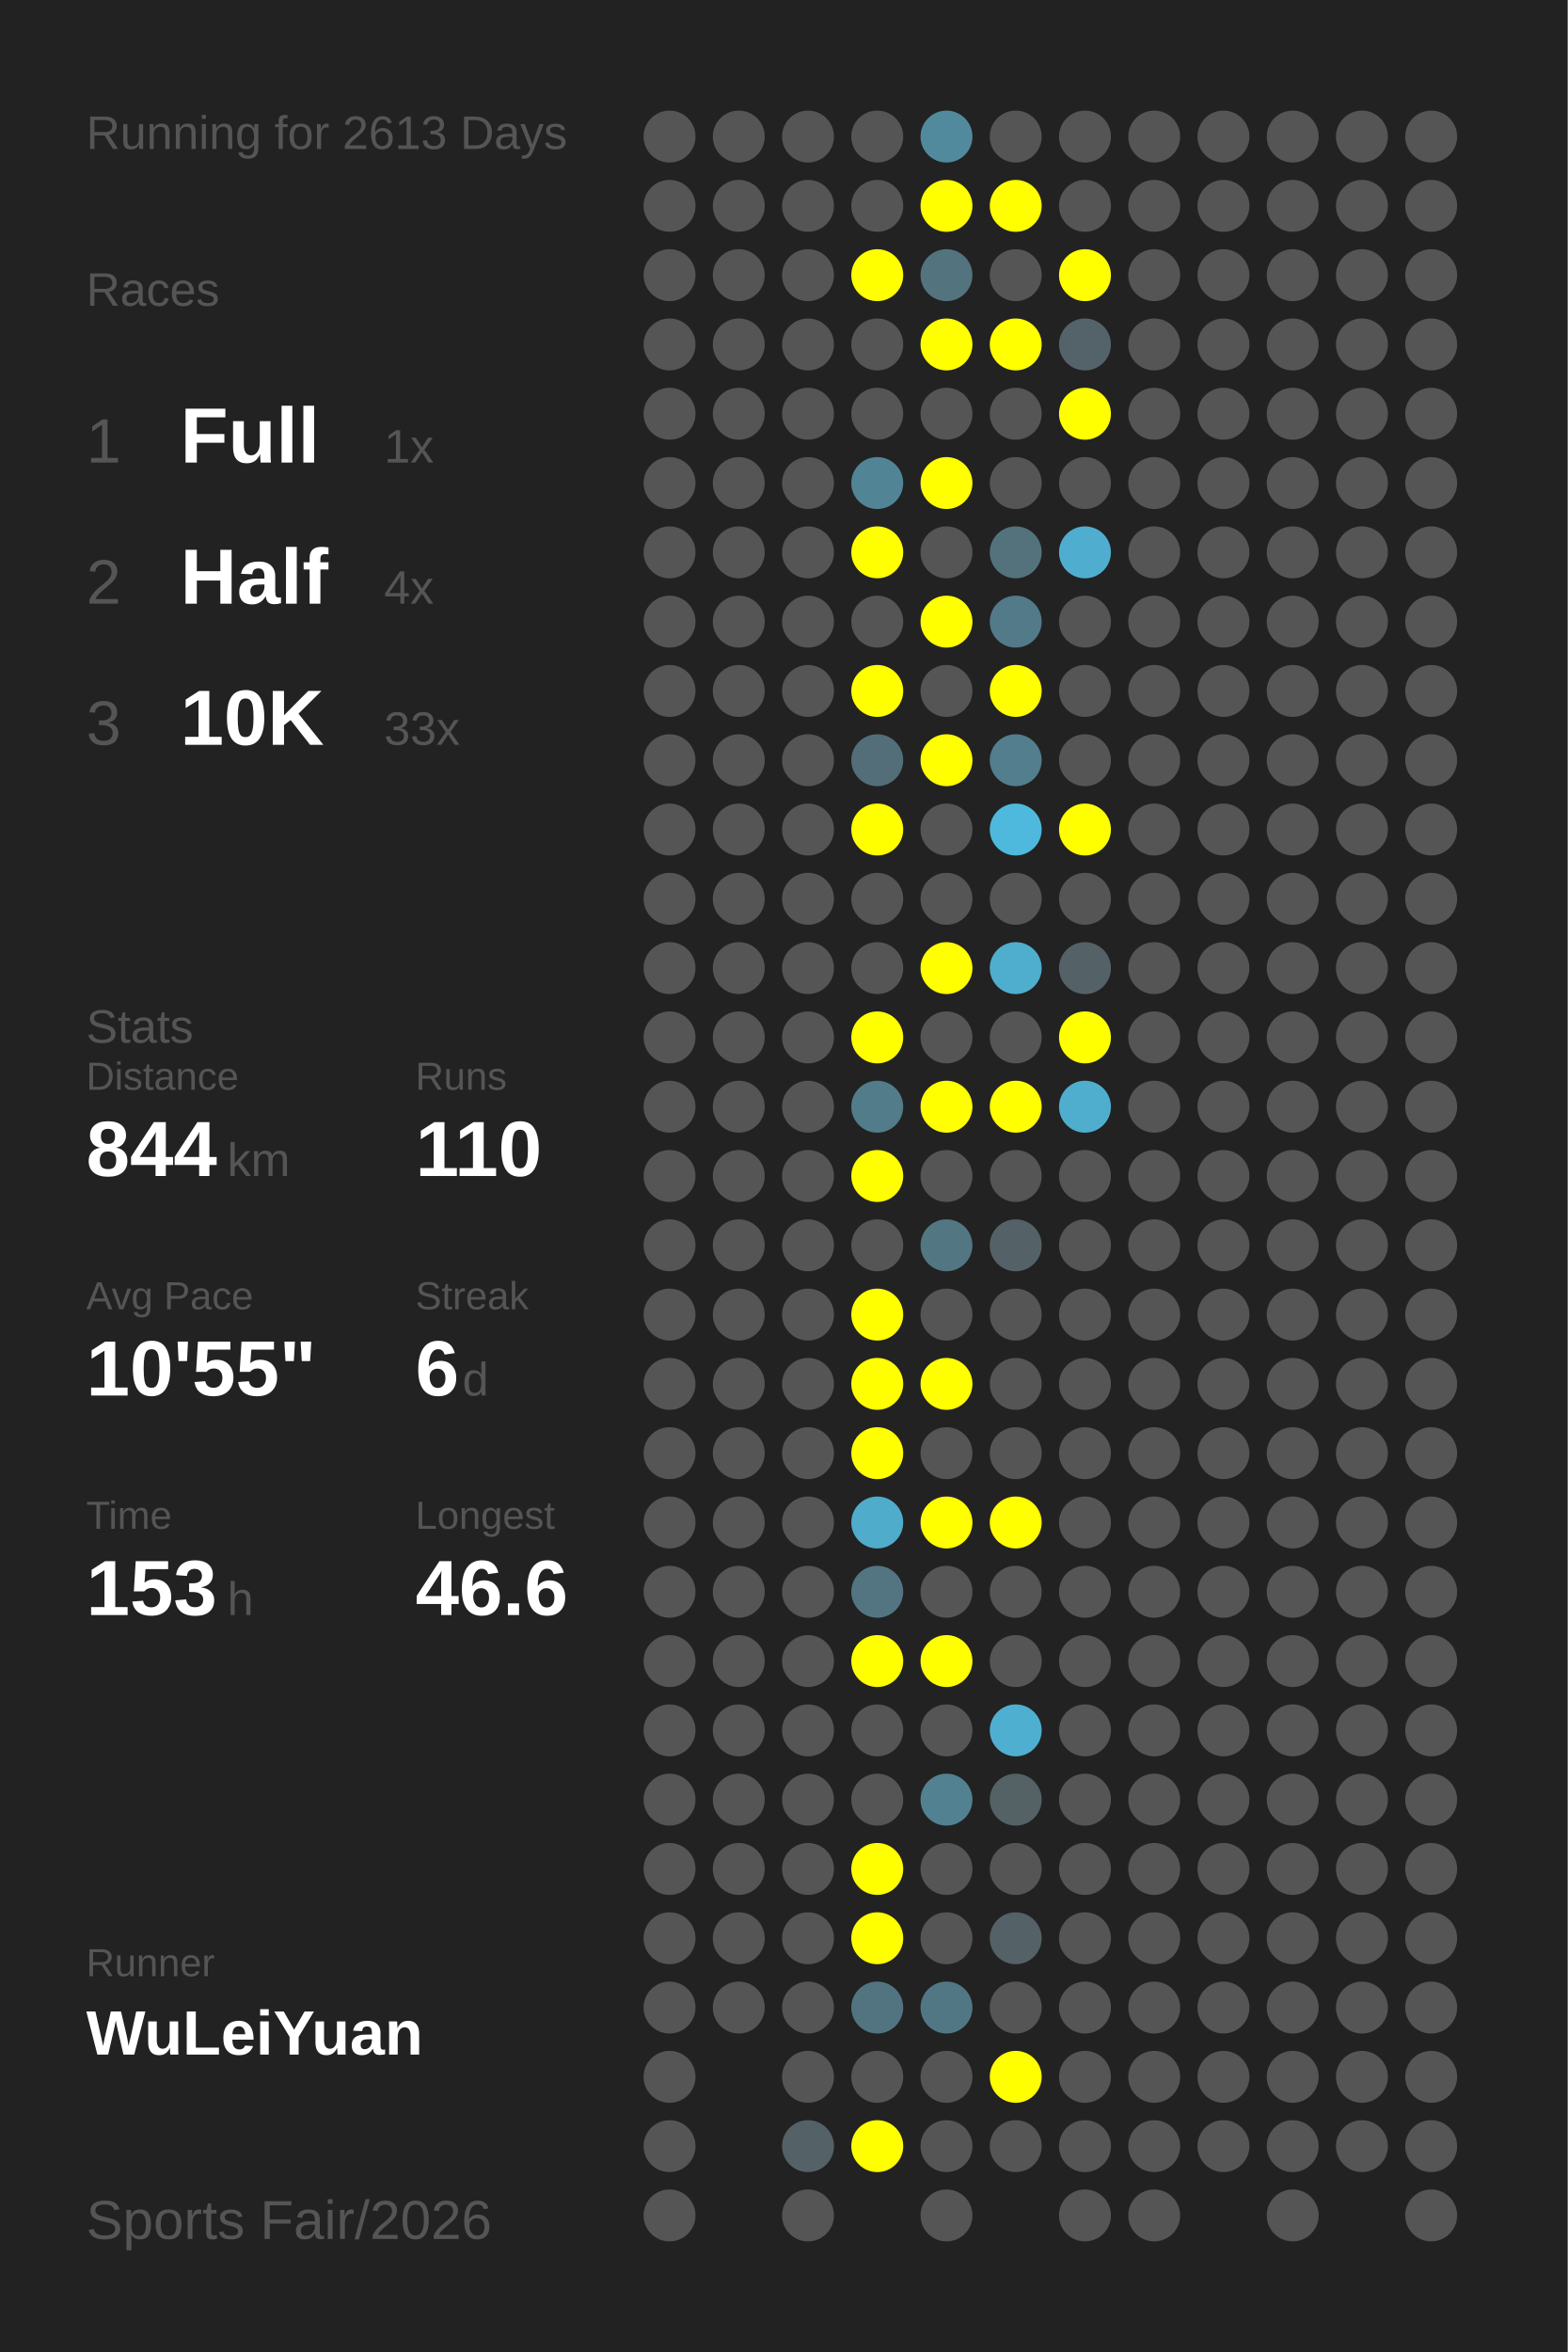
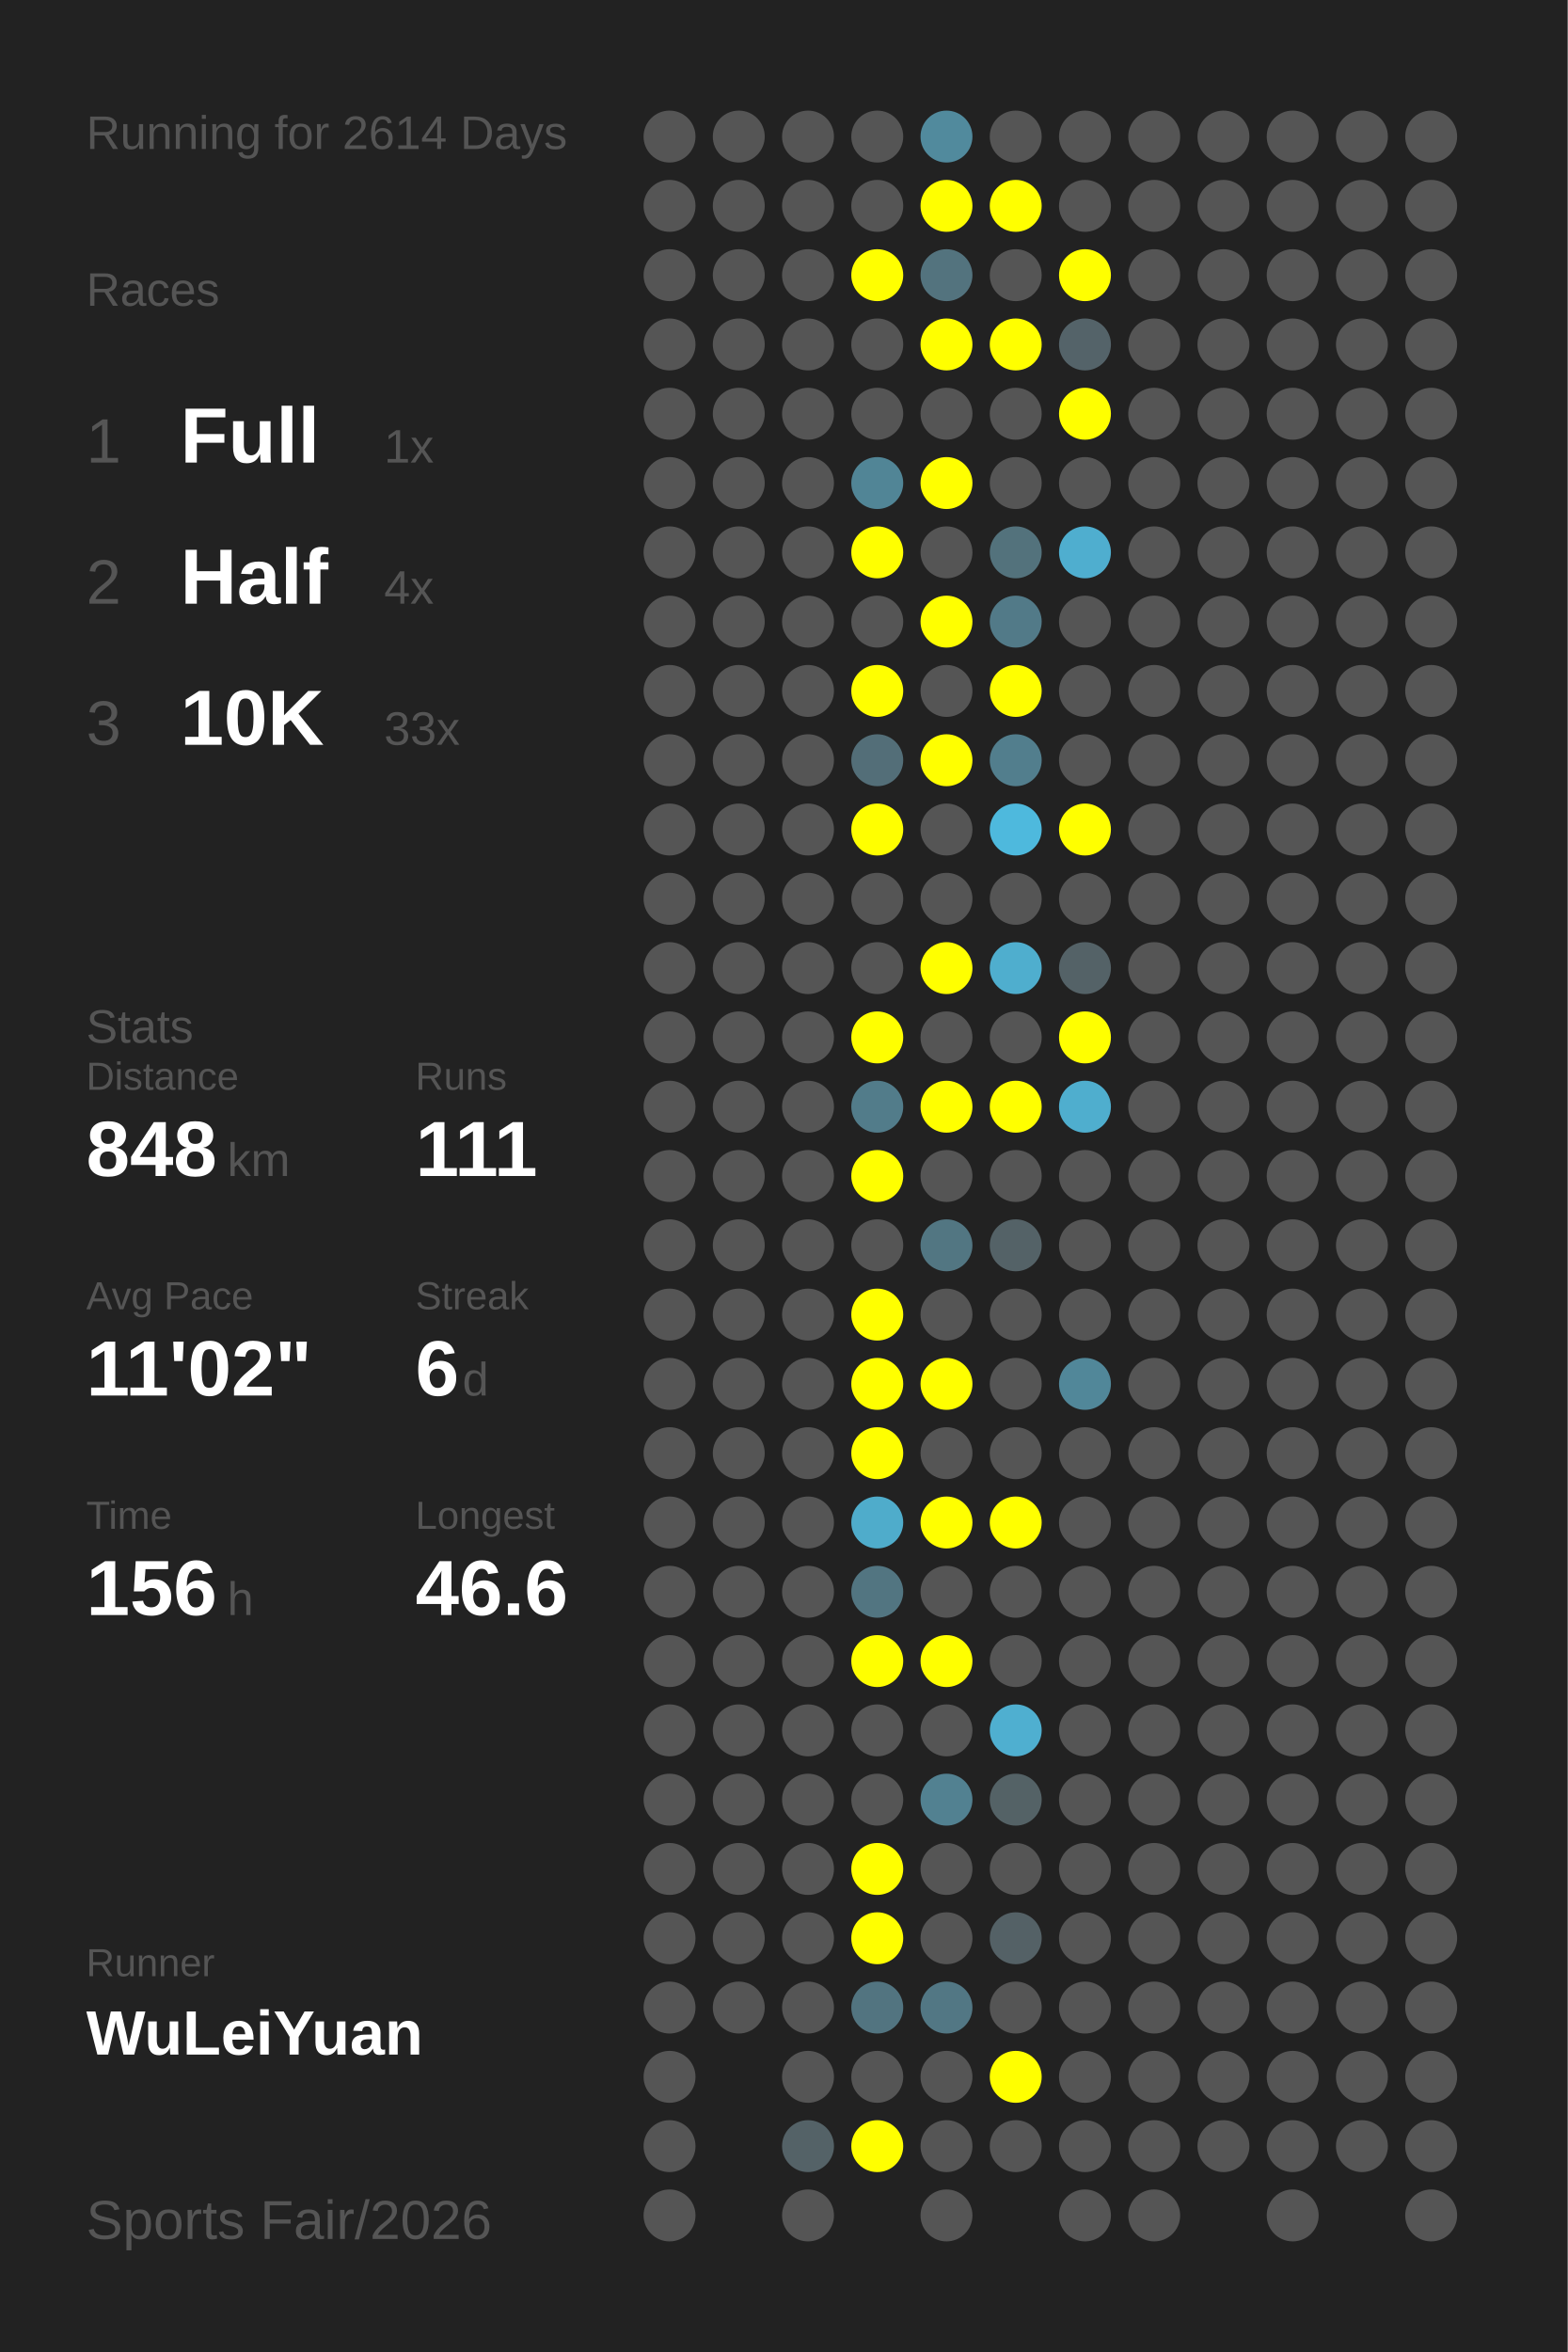
<svg xmlns="http://www.w3.org/2000/svg" baseProfile="full" height="300mm" version="1.1" viewBox="0,0,200,300" width="200mm">
  <defs />
  <rect fill="#222222" height="300" width="200" x="0" y="0" />
-   <text fill="#555555" style="font-size:6px; font-family:Arial;" x="11" y="19">Running for 2613 Days</text>
+   <text fill="#555555" style="font-size:6px; font-family:Arial;" x="11" y="19">Running for 2614 Days</text>
  <text fill="#555555" style="font-size:6px; font-family:Arial;" x="11" y="39">Races</text>
  <text fill="#555555" style="font-size:8px; font-family:Arial;" x="11" y="59">1</text>
  <text fill="#FFFFFF" style="font-size:10px; font-family:Arial; font-weight:bold;" x="23" y="59">Full</text>
  <text fill="#555555" style="font-size:6px; font-family:Arial;" x="49" y="59">1x</text>
  <text fill="#555555" style="font-size:8px; font-family:Arial;" x="11" y="77">2</text>
  <text fill="#FFFFFF" style="font-size:10px; font-family:Arial; font-weight:bold;" x="23" y="77">Half</text>
  <text fill="#555555" style="font-size:6px; font-family:Arial;" x="49" y="77">4x</text>
  <text fill="#555555" style="font-size:8px; font-family:Arial;" x="11" y="95">3</text>
  <text fill="#FFFFFF" style="font-size:10px; font-family:Arial; font-weight:bold;" x="23" y="95">10K</text>
  <text fill="#555555" style="font-size:6px; font-family:Arial;" x="49" y="95">33x</text>
  <text fill="#555555" style="font-size:6px; font-family:Arial;" x="11" y="133">Stats</text>
  <text fill="#555555" style="font-size:5px; font-family:Arial;" x="11" y="139">Distance</text>
-   <text fill="#FFFFFF" style="font-size:10px; font-family:Arial; font-weight:bold;" x="11" y="150">844</text>
+   <text fill="#FFFFFF" style="font-size:10px; font-family:Arial; font-weight:bold;" x="11" y="150">848</text>
  <text fill="#555555" style="font-size:6px; font-family:Arial;" x="29" y="150">km</text>
  <text fill="#555555" style="font-size:5px; font-family:Arial;" x="53" y="139">Runs</text>
-   <text fill="#FFFFFF" style="font-size:10px; font-family:Arial; font-weight:bold;" x="53" y="150">110</text>
+   <text fill="#FFFFFF" style="font-size:10px; font-family:Arial; font-weight:bold;" x="53" y="150">111</text>
  <text fill="#555555" style="font-size:5px; font-family:Arial;" x="11" y="167">Avg Pace</text>
-   <text fill="#FFFFFF" style="font-size:10px; font-family:Arial; font-weight:bold;" x="11" y="178">10'55"</text>
+   <text fill="#FFFFFF" style="font-size:10px; font-family:Arial; font-weight:bold;" x="11" y="178">11'02"</text>
  <text fill="#555555" style="font-size:5px; font-family:Arial;" x="53" y="167">Streak</text>
  <text fill="#FFFFFF" style="font-size:10px; font-family:Arial; font-weight:bold;" x="53" y="178">6</text>
  <text fill="#555555" style="font-size:6px; font-family:Arial;" x="59" y="178">d</text>
  <text fill="#555555" style="font-size:5px; font-family:Arial;" x="11" y="195">Time</text>
-   <text fill="#FFFFFF" style="font-size:10px; font-family:Arial; font-weight:bold;" x="11" y="206">153</text>
+   <text fill="#FFFFFF" style="font-size:10px; font-family:Arial; font-weight:bold;" x="11" y="206">156</text>
  <text fill="#555555" style="font-size:6px; font-family:Arial;" x="29" y="206">h</text>
  <text fill="#555555" style="font-size:5px; font-family:Arial;" x="53" y="195">Longest</text>
  <text fill="#FFFFFF" style="font-size:10px; font-family:Arial; font-weight:bold;" x="53" y="206">46.6</text>
  <text fill="#555555" style="font-size:5px; font-family:Arial;" x="11" y="252.065">Runner</text>
  <text fill="#FFFFFF" style="font-size:8px; font-family:Arial; font-weight:bold;" x="11" y="262.065">WuLeiYuan</text>
  <text fill="#555555" style="font-size:7px; font-family:Arial;" x="11" y="285.581">Sports Fair/2026</text>
  <circle cx="85.417" cy="17.419" fill="#555555" r="3.312" />
  <circle cx="85.417" cy="26.258" fill="#555555" r="3.312" />
  <circle cx="85.417" cy="35.097" fill="#555555" r="3.312" />
  <circle cx="85.417" cy="43.935" fill="#555555" r="3.312" />
  <circle cx="85.417" cy="52.774" fill="#555555" r="3.312" />
  <circle cx="85.417" cy="61.613" fill="#555555" r="3.312" />
  <circle cx="85.417" cy="70.452" fill="#555555" r="3.312" />
  <circle cx="85.417" cy="79.29" fill="#555555" r="3.312" />
  <circle cx="85.417" cy="88.129" fill="#555555" r="3.312" />
  <circle cx="85.417" cy="96.968" fill="#555555" r="3.312" />
  <circle cx="85.417" cy="105.806" fill="#555555" r="3.312" />
  <circle cx="85.417" cy="114.645" fill="#555555" r="3.312" />
  <circle cx="85.417" cy="123.484" fill="#555555" r="3.312" />
  <circle cx="85.417" cy="132.323" fill="#555555" r="3.312" />
  <circle cx="85.417" cy="141.161" fill="#555555" r="3.312" />
  <circle cx="85.417" cy="150" fill="#555555" r="3.312" />
  <circle cx="85.417" cy="158.839" fill="#555555" r="3.312" />
  <circle cx="85.417" cy="167.677" fill="#555555" r="3.312" />
  <circle cx="85.417" cy="176.516" fill="#555555" r="3.312" />
  <circle cx="85.417" cy="185.355" fill="#555555" r="3.312" />
  <circle cx="85.417" cy="194.194" fill="#555555" r="3.312" />
  <circle cx="85.417" cy="203.032" fill="#555555" r="3.312" />
  <circle cx="85.417" cy="211.871" fill="#555555" r="3.312" />
  <circle cx="85.417" cy="220.71" fill="#555555" r="3.312" />
  <circle cx="85.417" cy="229.548" fill="#555555" r="3.312" />
  <circle cx="85.417" cy="238.387" fill="#555555" r="3.312" />
  <circle cx="85.417" cy="247.226" fill="#555555" r="3.312" />
  <circle cx="85.417" cy="256.065" fill="#555555" r="3.312" />
  <circle cx="85.417" cy="264.903" fill="#555555" r="3.312" />
  <circle cx="85.417" cy="273.742" fill="#555555" r="3.312" />
  <circle cx="85.417" cy="282.581" fill="#555555" r="3.312" />
  <circle cx="94.25" cy="17.419" fill="#555555" r="3.312" />
  <circle cx="94.25" cy="26.258" fill="#555555" r="3.312" />
  <circle cx="94.25" cy="35.097" fill="#555555" r="3.312" />
  <circle cx="94.25" cy="43.935" fill="#555555" r="3.312" />
  <circle cx="94.25" cy="52.774" fill="#555555" r="3.312" />
  <circle cx="94.25" cy="61.613" fill="#555555" r="3.312" />
  <circle cx="94.25" cy="70.452" fill="#555555" r="3.312" />
  <circle cx="94.25" cy="79.29" fill="#555555" r="3.312" />
  <circle cx="94.25" cy="88.129" fill="#555555" r="3.312" />
  <circle cx="94.25" cy="96.968" fill="#555555" r="3.312" />
  <circle cx="94.25" cy="105.806" fill="#555555" r="3.312" />
  <circle cx="94.25" cy="114.645" fill="#555555" r="3.312" />
  <circle cx="94.25" cy="123.484" fill="#555555" r="3.312" />
  <circle cx="94.25" cy="132.323" fill="#555555" r="3.312" />
  <circle cx="94.25" cy="141.161" fill="#555555" r="3.312" />
  <circle cx="94.25" cy="150" fill="#555555" r="3.312" />
  <circle cx="94.25" cy="158.839" fill="#555555" r="3.312" />
  <circle cx="94.25" cy="167.677" fill="#555555" r="3.312" />
  <circle cx="94.25" cy="176.516" fill="#555555" r="3.312" />
  <circle cx="94.25" cy="185.355" fill="#555555" r="3.312" />
  <circle cx="94.25" cy="194.194" fill="#555555" r="3.312" />
  <circle cx="94.25" cy="203.032" fill="#555555" r="3.312" />
  <circle cx="94.25" cy="211.871" fill="#555555" r="3.312" />
  <circle cx="94.25" cy="220.71" fill="#555555" r="3.312" />
  <circle cx="94.25" cy="229.548" fill="#555555" r="3.312" />
  <circle cx="94.25" cy="238.387" fill="#555555" r="3.312" />
  <circle cx="94.25" cy="247.226" fill="#555555" r="3.312" />
  <circle cx="94.25" cy="256.065" fill="#555555" r="3.312" />
  <circle cx="103.083" cy="17.419" fill="#555555" r="3.312" />
  <circle cx="103.083" cy="26.258" fill="#555555" r="3.312" />
  <circle cx="103.083" cy="35.097" fill="#555555" r="3.312" />
  <circle cx="103.083" cy="43.935" fill="#555555" r="3.312" />
  <circle cx="103.083" cy="52.774" fill="#555555" r="3.312" />
  <circle cx="103.083" cy="61.613" fill="#555555" r="3.312" />
  <circle cx="103.083" cy="70.452" fill="#555555" r="3.312" />
  <circle cx="103.083" cy="79.29" fill="#555555" r="3.312" />
  <circle cx="103.083" cy="88.129" fill="#555555" r="3.312" />
  <circle cx="103.083" cy="96.968" fill="#555555" r="3.312" />
  <circle cx="103.083" cy="105.806" fill="#555555" r="3.312" />
  <circle cx="103.083" cy="114.645" fill="#555555" r="3.312" />
  <circle cx="103.083" cy="123.484" fill="#555555" r="3.312" />
  <circle cx="103.083" cy="132.323" fill="#555555" r="3.312" />
  <circle cx="103.083" cy="141.161" fill="#555555" r="3.312" />
  <circle cx="103.083" cy="150" fill="#555555" r="3.312" />
  <circle cx="103.083" cy="158.839" fill="#555555" r="3.312" />
  <circle cx="103.083" cy="167.677" fill="#555555" r="3.312" />
  <circle cx="103.083" cy="176.516" fill="#555555" r="3.312" />
  <circle cx="103.083" cy="185.355" fill="#555555" r="3.312" />
  <circle cx="103.083" cy="194.194" fill="#555555" r="3.312" />
  <circle cx="103.083" cy="203.032" fill="#555555" r="3.312" />
  <circle cx="103.083" cy="211.871" fill="#555555" r="3.312" />
  <circle cx="103.083" cy="220.71" fill="#555555" r="3.312" />
  <circle cx="103.083" cy="229.548" fill="#555555" r="3.312" />
  <circle cx="103.083" cy="238.387" fill="#555555" r="3.312" />
  <circle cx="103.083" cy="247.226" fill="#555555" r="3.312" />
  <circle cx="103.083" cy="256.065" fill="#555555" r="3.312" />
  <circle cx="103.083" cy="264.903" fill="#555555" r="3.312" />
  <circle cx="103.083" cy="273.742" fill="#546267" r="3.312" />
  <circle cx="103.083" cy="282.581" fill="#555555" r="3.312" />
  <circle cx="111.917" cy="17.419" fill="#555555" r="3.312" />
  <circle cx="111.917" cy="26.258" fill="#555555" r="3.312" />
  <circle cx="111.917" cy="35.097" fill="#FFFF00" r="3.312" />
  <circle cx="111.917" cy="43.935" fill="#555555" r="3.312" />
  <circle cx="111.917" cy="52.774" fill="#555555" r="3.312" />
  <circle cx="111.917" cy="61.613" fill="#518596" r="3.312" />
  <circle cx="111.917" cy="70.452" fill="#FFFF00" r="3.312" />
  <circle cx="111.917" cy="79.29" fill="#555555" r="3.312" />
  <circle cx="111.917" cy="88.129" fill="#FFFF00" r="3.312" />
  <circle cx="111.917" cy="96.968" fill="#536e78" r="3.312" />
  <circle cx="111.917" cy="105.806" fill="#FFFF00" r="3.312" />
  <circle cx="111.917" cy="114.645" fill="#555555" r="3.312" />
  <circle cx="111.917" cy="123.484" fill="#555555" r="3.312" />
  <circle cx="111.917" cy="132.323" fill="#FFFF00" r="3.312" />
  <circle cx="111.917" cy="141.161" fill="#527c8a" r="3.312" />
  <circle cx="111.917" cy="150" fill="#FFFF00" r="3.312" />
  <circle cx="111.917" cy="158.839" fill="#555555" r="3.312" />
  <circle cx="111.917" cy="167.677" fill="#FFFF00" r="3.312" />
  <circle cx="111.917" cy="176.516" fill="#FFFF00" r="3.312" />
  <circle cx="111.917" cy="185.355" fill="#FFFF00" r="3.312" />
  <circle cx="111.917" cy="194.194" fill="#4faccb" r="3.312" />
  <circle cx="111.917" cy="203.032" fill="#527581" r="3.312" />
  <circle cx="111.917" cy="211.871" fill="#FFFF00" r="3.312" />
  <circle cx="111.917" cy="220.71" fill="#555555" r="3.312" />
  <circle cx="111.917" cy="229.548" fill="#555555" r="3.312" />
  <circle cx="111.917" cy="238.387" fill="#FFFF00" r="3.312" />
  <circle cx="111.917" cy="247.226" fill="#FFFF00" r="3.312" />
  <circle cx="111.917" cy="256.065" fill="#527480" r="3.312" />
  <circle cx="111.917" cy="264.903" fill="#555555" r="3.312" />
  <circle cx="111.917" cy="273.742" fill="#FFFF00" r="3.312" />
  <circle cx="120.75" cy="17.419" fill="#518a9d" r="3.312" />
  <circle cx="120.75" cy="26.258" fill="#FFFF00" r="3.312" />
  <circle cx="120.75" cy="35.097" fill="#53737e" r="3.312" />
  <circle cx="120.75" cy="43.935" fill="#FFFF00" r="3.312" />
  <circle cx="120.75" cy="52.774" fill="#555555" r="3.312" />
  <circle cx="120.75" cy="61.613" fill="#FFFF00" r="3.312" />
  <circle cx="120.75" cy="70.452" fill="#555555" r="3.312" />
  <circle cx="120.75" cy="79.29" fill="#FFFF00" r="3.312" />
  <circle cx="120.75" cy="88.129" fill="#555555" r="3.312" />
  <circle cx="120.75" cy="96.968" fill="#FFFF00" r="3.312" />
  <circle cx="120.75" cy="105.806" fill="#555555" r="3.312" />
  <circle cx="120.75" cy="114.645" fill="#555555" r="3.312" />
  <circle cx="120.75" cy="123.484" fill="#FFFF00" r="3.312" />
  <circle cx="120.75" cy="132.323" fill="#555555" r="3.312" />
  <circle cx="120.75" cy="141.161" fill="#FFFF00" r="3.312" />
  <circle cx="120.75" cy="150" fill="#555555" r="3.312" />
  <circle cx="120.75" cy="158.839" fill="#527682" r="3.312" />
  <circle cx="120.75" cy="167.677" fill="#555555" r="3.312" />
  <circle cx="120.75" cy="176.516" fill="#FFFF00" r="3.312" />
  <circle cx="120.75" cy="185.355" fill="#555555" r="3.312" />
  <circle cx="120.75" cy="194.194" fill="#FFFF00" r="3.312" />
  <circle cx="120.75" cy="203.032" fill="#555555" r="3.312" />
  <circle cx="120.75" cy="211.871" fill="#FFFF00" r="3.312" />
  <circle cx="120.75" cy="220.71" fill="#555555" r="3.312" />
  <circle cx="120.75" cy="229.548" fill="#528191" r="3.312" />
  <circle cx="120.75" cy="238.387" fill="#555555" r="3.312" />
  <circle cx="120.75" cy="247.226" fill="#555555" r="3.312" />
  <circle cx="120.75" cy="256.065" fill="#527784" r="3.312" />
  <circle cx="120.75" cy="264.903" fill="#555555" r="3.312" />
  <circle cx="120.75" cy="273.742" fill="#555555" r="3.312" />
  <circle cx="120.75" cy="282.581" fill="#555555" r="3.312" />
  <circle cx="129.583" cy="17.419" fill="#555555" r="3.312" />
  <circle cx="129.583" cy="26.258" fill="#FFFF00" r="3.312" />
  <circle cx="129.583" cy="35.097" fill="#555555" r="3.312" />
  <circle cx="129.583" cy="43.935" fill="#FFFF00" r="3.312" />
  <circle cx="129.583" cy="52.774" fill="#555555" r="3.312" />
  <circle cx="129.583" cy="61.613" fill="#555555" r="3.312" />
  <circle cx="129.583" cy="70.452" fill="#53727c" r="3.312" />
  <circle cx="129.583" cy="79.29" fill="#527a88" r="3.312" />
  <circle cx="129.583" cy="88.129" fill="#FFFF00" r="3.312" />
  <circle cx="129.583" cy="96.968" fill="#527e8d" r="3.312" />
  <circle cx="129.583" cy="105.806" fill="#4eb9dd" r="3.312" />
  <circle cx="129.583" cy="114.645" fill="#555555" r="3.312" />
  <circle cx="129.583" cy="123.484" fill="#4faece" r="3.312" />
  <circle cx="129.583" cy="132.323" fill="#555555" r="3.312" />
  <circle cx="129.583" cy="141.161" fill="#FFFF00" r="3.312" />
  <circle cx="129.583" cy="150" fill="#555555" r="3.312" />
  <circle cx="129.583" cy="158.839" fill="#546267" r="3.312" />
  <circle cx="129.583" cy="167.677" fill="#555555" r="3.312" />
  <circle cx="129.583" cy="176.516" fill="#555555" r="3.312" />
  <circle cx="129.583" cy="185.355" fill="#555555" r="3.312" />
  <circle cx="129.583" cy="194.194" fill="#FFFF00" r="3.312" />
  <circle cx="129.583" cy="203.032" fill="#555555" r="3.312" />
  <circle cx="129.583" cy="211.871" fill="#555555" r="3.312" />
  <circle cx="129.583" cy="220.71" fill="#4fafd0" r="3.312" />
  <circle cx="129.583" cy="229.548" fill="#546266" r="3.312" />
  <circle cx="129.583" cy="238.387" fill="#555555" r="3.312" />
  <circle cx="129.583" cy="247.226" fill="#546166" r="3.312" />
  <circle cx="129.583" cy="256.065" fill="#555555" r="3.312" />
  <circle cx="129.583" cy="264.903" fill="#FFFF00" r="3.312" />
  <circle cx="129.583" cy="273.742" fill="#555555" r="3.312" />
  <circle cx="138.417" cy="17.419" fill="#555555" r="3.312" />
  <circle cx="138.417" cy="26.258" fill="#555555" r="3.312" />
  <circle cx="138.417" cy="35.097" fill="#FFFF00" r="3.312" />
  <circle cx="138.417" cy="43.935" fill="#546369" r="3.312" />
  <circle cx="138.417" cy="52.774" fill="#FFFF00" r="3.312" />
  <circle cx="138.417" cy="61.613" fill="#555555" r="3.312" />
  <circle cx="138.417" cy="70.452" fill="#4faecf" r="3.312" />
  <circle cx="138.417" cy="79.29" fill="#555555" r="3.312" />
  <circle cx="138.417" cy="88.129" fill="#555555" r="3.312" />
  <circle cx="138.417" cy="96.968" fill="#555555" r="3.312" />
  <circle cx="138.417" cy="105.806" fill="#FFFF00" r="3.312" />
  <circle cx="138.417" cy="114.645" fill="#555555" r="3.312" />
  <circle cx="138.417" cy="123.484" fill="#546267" r="3.312" />
  <circle cx="138.417" cy="132.323" fill="#FFFF00" r="3.312" />
  <circle cx="138.417" cy="141.161" fill="#4faece" r="3.312" />
  <circle cx="138.417" cy="150" fill="#555555" r="3.312" />
  <circle cx="138.417" cy="158.839" fill="#555555" r="3.312" />
  <circle cx="138.417" cy="167.677" fill="#555555" r="3.312" />
-   <circle cx="138.417" cy="176.516" fill="#555555" r="3.312" />
+   <circle cx="138.417" cy="176.516" fill="#518799" r="3.312" />
  <circle cx="138.417" cy="185.355" fill="#555555" r="3.312" />
  <circle cx="138.417" cy="194.194" fill="#555555" r="3.312" />
  <circle cx="138.417" cy="203.032" fill="#555555" r="3.312" />
  <circle cx="138.417" cy="211.871" fill="#555555" r="3.312" />
  <circle cx="138.417" cy="220.71" fill="#555555" r="3.312" />
  <circle cx="138.417" cy="229.548" fill="#555555" r="3.312" />
  <circle cx="138.417" cy="238.387" fill="#555555" r="3.312" />
  <circle cx="138.417" cy="247.226" fill="#555555" r="3.312" />
  <circle cx="138.417" cy="256.065" fill="#555555" r="3.312" />
  <circle cx="138.417" cy="264.903" fill="#555555" r="3.312" />
  <circle cx="138.417" cy="273.742" fill="#555555" r="3.312" />
  <circle cx="138.417" cy="282.581" fill="#555555" r="3.312" />
  <circle cx="147.25" cy="17.419" fill="#555555" r="3.312" />
  <circle cx="147.25" cy="26.258" fill="#555555" r="3.312" />
  <circle cx="147.25" cy="35.097" fill="#555555" r="3.312" />
  <circle cx="147.25" cy="43.935" fill="#555555" r="3.312" />
  <circle cx="147.25" cy="52.774" fill="#555555" r="3.312" />
  <circle cx="147.25" cy="61.613" fill="#555555" r="3.312" />
  <circle cx="147.25" cy="70.452" fill="#555555" r="3.312" />
  <circle cx="147.25" cy="79.29" fill="#555555" r="3.312" />
  <circle cx="147.25" cy="88.129" fill="#555555" r="3.312" />
  <circle cx="147.25" cy="96.968" fill="#555555" r="3.312" />
  <circle cx="147.25" cy="105.806" fill="#555555" r="3.312" />
  <circle cx="147.25" cy="114.645" fill="#555555" r="3.312" />
  <circle cx="147.25" cy="123.484" fill="#555555" r="3.312" />
  <circle cx="147.25" cy="132.323" fill="#555555" r="3.312" />
  <circle cx="147.25" cy="141.161" fill="#555555" r="3.312" />
  <circle cx="147.25" cy="150" fill="#555555" r="3.312" />
  <circle cx="147.25" cy="158.839" fill="#555555" r="3.312" />
  <circle cx="147.25" cy="167.677" fill="#555555" r="3.312" />
  <circle cx="147.25" cy="176.516" fill="#555555" r="3.312" />
  <circle cx="147.25" cy="185.355" fill="#555555" r="3.312" />
  <circle cx="147.25" cy="194.194" fill="#555555" r="3.312" />
  <circle cx="147.25" cy="203.032" fill="#555555" r="3.312" />
  <circle cx="147.25" cy="211.871" fill="#555555" r="3.312" />
  <circle cx="147.25" cy="220.71" fill="#555555" r="3.312" />
  <circle cx="147.25" cy="229.548" fill="#555555" r="3.312" />
  <circle cx="147.25" cy="238.387" fill="#555555" r="3.312" />
  <circle cx="147.25" cy="247.226" fill="#555555" r="3.312" />
  <circle cx="147.25" cy="256.065" fill="#555555" r="3.312" />
  <circle cx="147.25" cy="264.903" fill="#555555" r="3.312" />
  <circle cx="147.25" cy="273.742" fill="#555555" r="3.312" />
  <circle cx="147.25" cy="282.581" fill="#555555" r="3.312" />
  <circle cx="156.083" cy="17.419" fill="#555555" r="3.312" />
  <circle cx="156.083" cy="26.258" fill="#555555" r="3.312" />
  <circle cx="156.083" cy="35.097" fill="#555555" r="3.312" />
  <circle cx="156.083" cy="43.935" fill="#555555" r="3.312" />
  <circle cx="156.083" cy="52.774" fill="#555555" r="3.312" />
  <circle cx="156.083" cy="61.613" fill="#555555" r="3.312" />
  <circle cx="156.083" cy="70.452" fill="#555555" r="3.312" />
  <circle cx="156.083" cy="79.29" fill="#555555" r="3.312" />
  <circle cx="156.083" cy="88.129" fill="#555555" r="3.312" />
  <circle cx="156.083" cy="96.968" fill="#555555" r="3.312" />
  <circle cx="156.083" cy="105.806" fill="#555555" r="3.312" />
  <circle cx="156.083" cy="114.645" fill="#555555" r="3.312" />
  <circle cx="156.083" cy="123.484" fill="#555555" r="3.312" />
  <circle cx="156.083" cy="132.323" fill="#555555" r="3.312" />
  <circle cx="156.083" cy="141.161" fill="#555555" r="3.312" />
  <circle cx="156.083" cy="150" fill="#555555" r="3.312" />
  <circle cx="156.083" cy="158.839" fill="#555555" r="3.312" />
  <circle cx="156.083" cy="167.677" fill="#555555" r="3.312" />
  <circle cx="156.083" cy="176.516" fill="#555555" r="3.312" />
  <circle cx="156.083" cy="185.355" fill="#555555" r="3.312" />
  <circle cx="156.083" cy="194.194" fill="#555555" r="3.312" />
  <circle cx="156.083" cy="203.032" fill="#555555" r="3.312" />
  <circle cx="156.083" cy="211.871" fill="#555555" r="3.312" />
  <circle cx="156.083" cy="220.71" fill="#555555" r="3.312" />
  <circle cx="156.083" cy="229.548" fill="#555555" r="3.312" />
  <circle cx="156.083" cy="238.387" fill="#555555" r="3.312" />
  <circle cx="156.083" cy="247.226" fill="#555555" r="3.312" />
  <circle cx="156.083" cy="256.065" fill="#555555" r="3.312" />
  <circle cx="156.083" cy="264.903" fill="#555555" r="3.312" />
  <circle cx="156.083" cy="273.742" fill="#555555" r="3.312" />
  <circle cx="164.917" cy="17.419" fill="#555555" r="3.312" />
  <circle cx="164.917" cy="26.258" fill="#555555" r="3.312" />
  <circle cx="164.917" cy="35.097" fill="#555555" r="3.312" />
  <circle cx="164.917" cy="43.935" fill="#555555" r="3.312" />
  <circle cx="164.917" cy="52.774" fill="#555555" r="3.312" />
  <circle cx="164.917" cy="61.613" fill="#555555" r="3.312" />
  <circle cx="164.917" cy="70.452" fill="#555555" r="3.312" />
  <circle cx="164.917" cy="79.29" fill="#555555" r="3.312" />
  <circle cx="164.917" cy="88.129" fill="#555555" r="3.312" />
  <circle cx="164.917" cy="96.968" fill="#555555" r="3.312" />
  <circle cx="164.917" cy="105.806" fill="#555555" r="3.312" />
  <circle cx="164.917" cy="114.645" fill="#555555" r="3.312" />
  <circle cx="164.917" cy="123.484" fill="#555555" r="3.312" />
  <circle cx="164.917" cy="132.323" fill="#555555" r="3.312" />
  <circle cx="164.917" cy="141.161" fill="#555555" r="3.312" />
  <circle cx="164.917" cy="150" fill="#555555" r="3.312" />
  <circle cx="164.917" cy="158.839" fill="#555555" r="3.312" />
  <circle cx="164.917" cy="167.677" fill="#555555" r="3.312" />
  <circle cx="164.917" cy="176.516" fill="#555555" r="3.312" />
  <circle cx="164.917" cy="185.355" fill="#555555" r="3.312" />
  <circle cx="164.917" cy="194.194" fill="#555555" r="3.312" />
  <circle cx="164.917" cy="203.032" fill="#555555" r="3.312" />
  <circle cx="164.917" cy="211.871" fill="#555555" r="3.312" />
  <circle cx="164.917" cy="220.71" fill="#555555" r="3.312" />
  <circle cx="164.917" cy="229.548" fill="#555555" r="3.312" />
  <circle cx="164.917" cy="238.387" fill="#555555" r="3.312" />
  <circle cx="164.917" cy="247.226" fill="#555555" r="3.312" />
  <circle cx="164.917" cy="256.065" fill="#555555" r="3.312" />
  <circle cx="164.917" cy="264.903" fill="#555555" r="3.312" />
  <circle cx="164.917" cy="273.742" fill="#555555" r="3.312" />
  <circle cx="164.917" cy="282.581" fill="#555555" r="3.312" />
  <circle cx="173.75" cy="17.419" fill="#555555" r="3.312" />
  <circle cx="173.75" cy="26.258" fill="#555555" r="3.312" />
  <circle cx="173.75" cy="35.097" fill="#555555" r="3.312" />
  <circle cx="173.75" cy="43.935" fill="#555555" r="3.312" />
  <circle cx="173.75" cy="52.774" fill="#555555" r="3.312" />
  <circle cx="173.75" cy="61.613" fill="#555555" r="3.312" />
  <circle cx="173.75" cy="70.452" fill="#555555" r="3.312" />
  <circle cx="173.75" cy="79.29" fill="#555555" r="3.312" />
  <circle cx="173.75" cy="88.129" fill="#555555" r="3.312" />
  <circle cx="173.75" cy="96.968" fill="#555555" r="3.312" />
  <circle cx="173.75" cy="105.806" fill="#555555" r="3.312" />
  <circle cx="173.75" cy="114.645" fill="#555555" r="3.312" />
  <circle cx="173.75" cy="123.484" fill="#555555" r="3.312" />
  <circle cx="173.75" cy="132.323" fill="#555555" r="3.312" />
  <circle cx="173.75" cy="141.161" fill="#555555" r="3.312" />
  <circle cx="173.75" cy="150" fill="#555555" r="3.312" />
  <circle cx="173.75" cy="158.839" fill="#555555" r="3.312" />
  <circle cx="173.75" cy="167.677" fill="#555555" r="3.312" />
  <circle cx="173.75" cy="176.516" fill="#555555" r="3.312" />
  <circle cx="173.75" cy="185.355" fill="#555555" r="3.312" />
  <circle cx="173.75" cy="194.194" fill="#555555" r="3.312" />
  <circle cx="173.75" cy="203.032" fill="#555555" r="3.312" />
  <circle cx="173.75" cy="211.871" fill="#555555" r="3.312" />
  <circle cx="173.75" cy="220.71" fill="#555555" r="3.312" />
  <circle cx="173.75" cy="229.548" fill="#555555" r="3.312" />
  <circle cx="173.75" cy="238.387" fill="#555555" r="3.312" />
  <circle cx="173.75" cy="247.226" fill="#555555" r="3.312" />
  <circle cx="173.75" cy="256.065" fill="#555555" r="3.312" />
  <circle cx="173.75" cy="264.903" fill="#555555" r="3.312" />
  <circle cx="173.75" cy="273.742" fill="#555555" r="3.312" />
  <circle cx="182.583" cy="17.419" fill="#555555" r="3.312" />
  <circle cx="182.583" cy="26.258" fill="#555555" r="3.312" />
  <circle cx="182.583" cy="35.097" fill="#555555" r="3.312" />
  <circle cx="182.583" cy="43.935" fill="#555555" r="3.312" />
  <circle cx="182.583" cy="52.774" fill="#555555" r="3.312" />
  <circle cx="182.583" cy="61.613" fill="#555555" r="3.312" />
  <circle cx="182.583" cy="70.452" fill="#555555" r="3.312" />
  <circle cx="182.583" cy="79.29" fill="#555555" r="3.312" />
  <circle cx="182.583" cy="88.129" fill="#555555" r="3.312" />
  <circle cx="182.583" cy="96.968" fill="#555555" r="3.312" />
  <circle cx="182.583" cy="105.806" fill="#555555" r="3.312" />
  <circle cx="182.583" cy="114.645" fill="#555555" r="3.312" />
  <circle cx="182.583" cy="123.484" fill="#555555" r="3.312" />
  <circle cx="182.583" cy="132.323" fill="#555555" r="3.312" />
  <circle cx="182.583" cy="141.161" fill="#555555" r="3.312" />
  <circle cx="182.583" cy="150" fill="#555555" r="3.312" />
  <circle cx="182.583" cy="158.839" fill="#555555" r="3.312" />
  <circle cx="182.583" cy="167.677" fill="#555555" r="3.312" />
  <circle cx="182.583" cy="176.516" fill="#555555" r="3.312" />
  <circle cx="182.583" cy="185.355" fill="#555555" r="3.312" />
  <circle cx="182.583" cy="194.194" fill="#555555" r="3.312" />
  <circle cx="182.583" cy="203.032" fill="#555555" r="3.312" />
  <circle cx="182.583" cy="211.871" fill="#555555" r="3.312" />
  <circle cx="182.583" cy="220.71" fill="#555555" r="3.312" />
  <circle cx="182.583" cy="229.548" fill="#555555" r="3.312" />
  <circle cx="182.583" cy="238.387" fill="#555555" r="3.312" />
  <circle cx="182.583" cy="247.226" fill="#555555" r="3.312" />
  <circle cx="182.583" cy="256.065" fill="#555555" r="3.312" />
  <circle cx="182.583" cy="264.903" fill="#555555" r="3.312" />
  <circle cx="182.583" cy="273.742" fill="#555555" r="3.312" />
  <circle cx="182.583" cy="282.581" fill="#555555" r="3.312" />
</svg>
